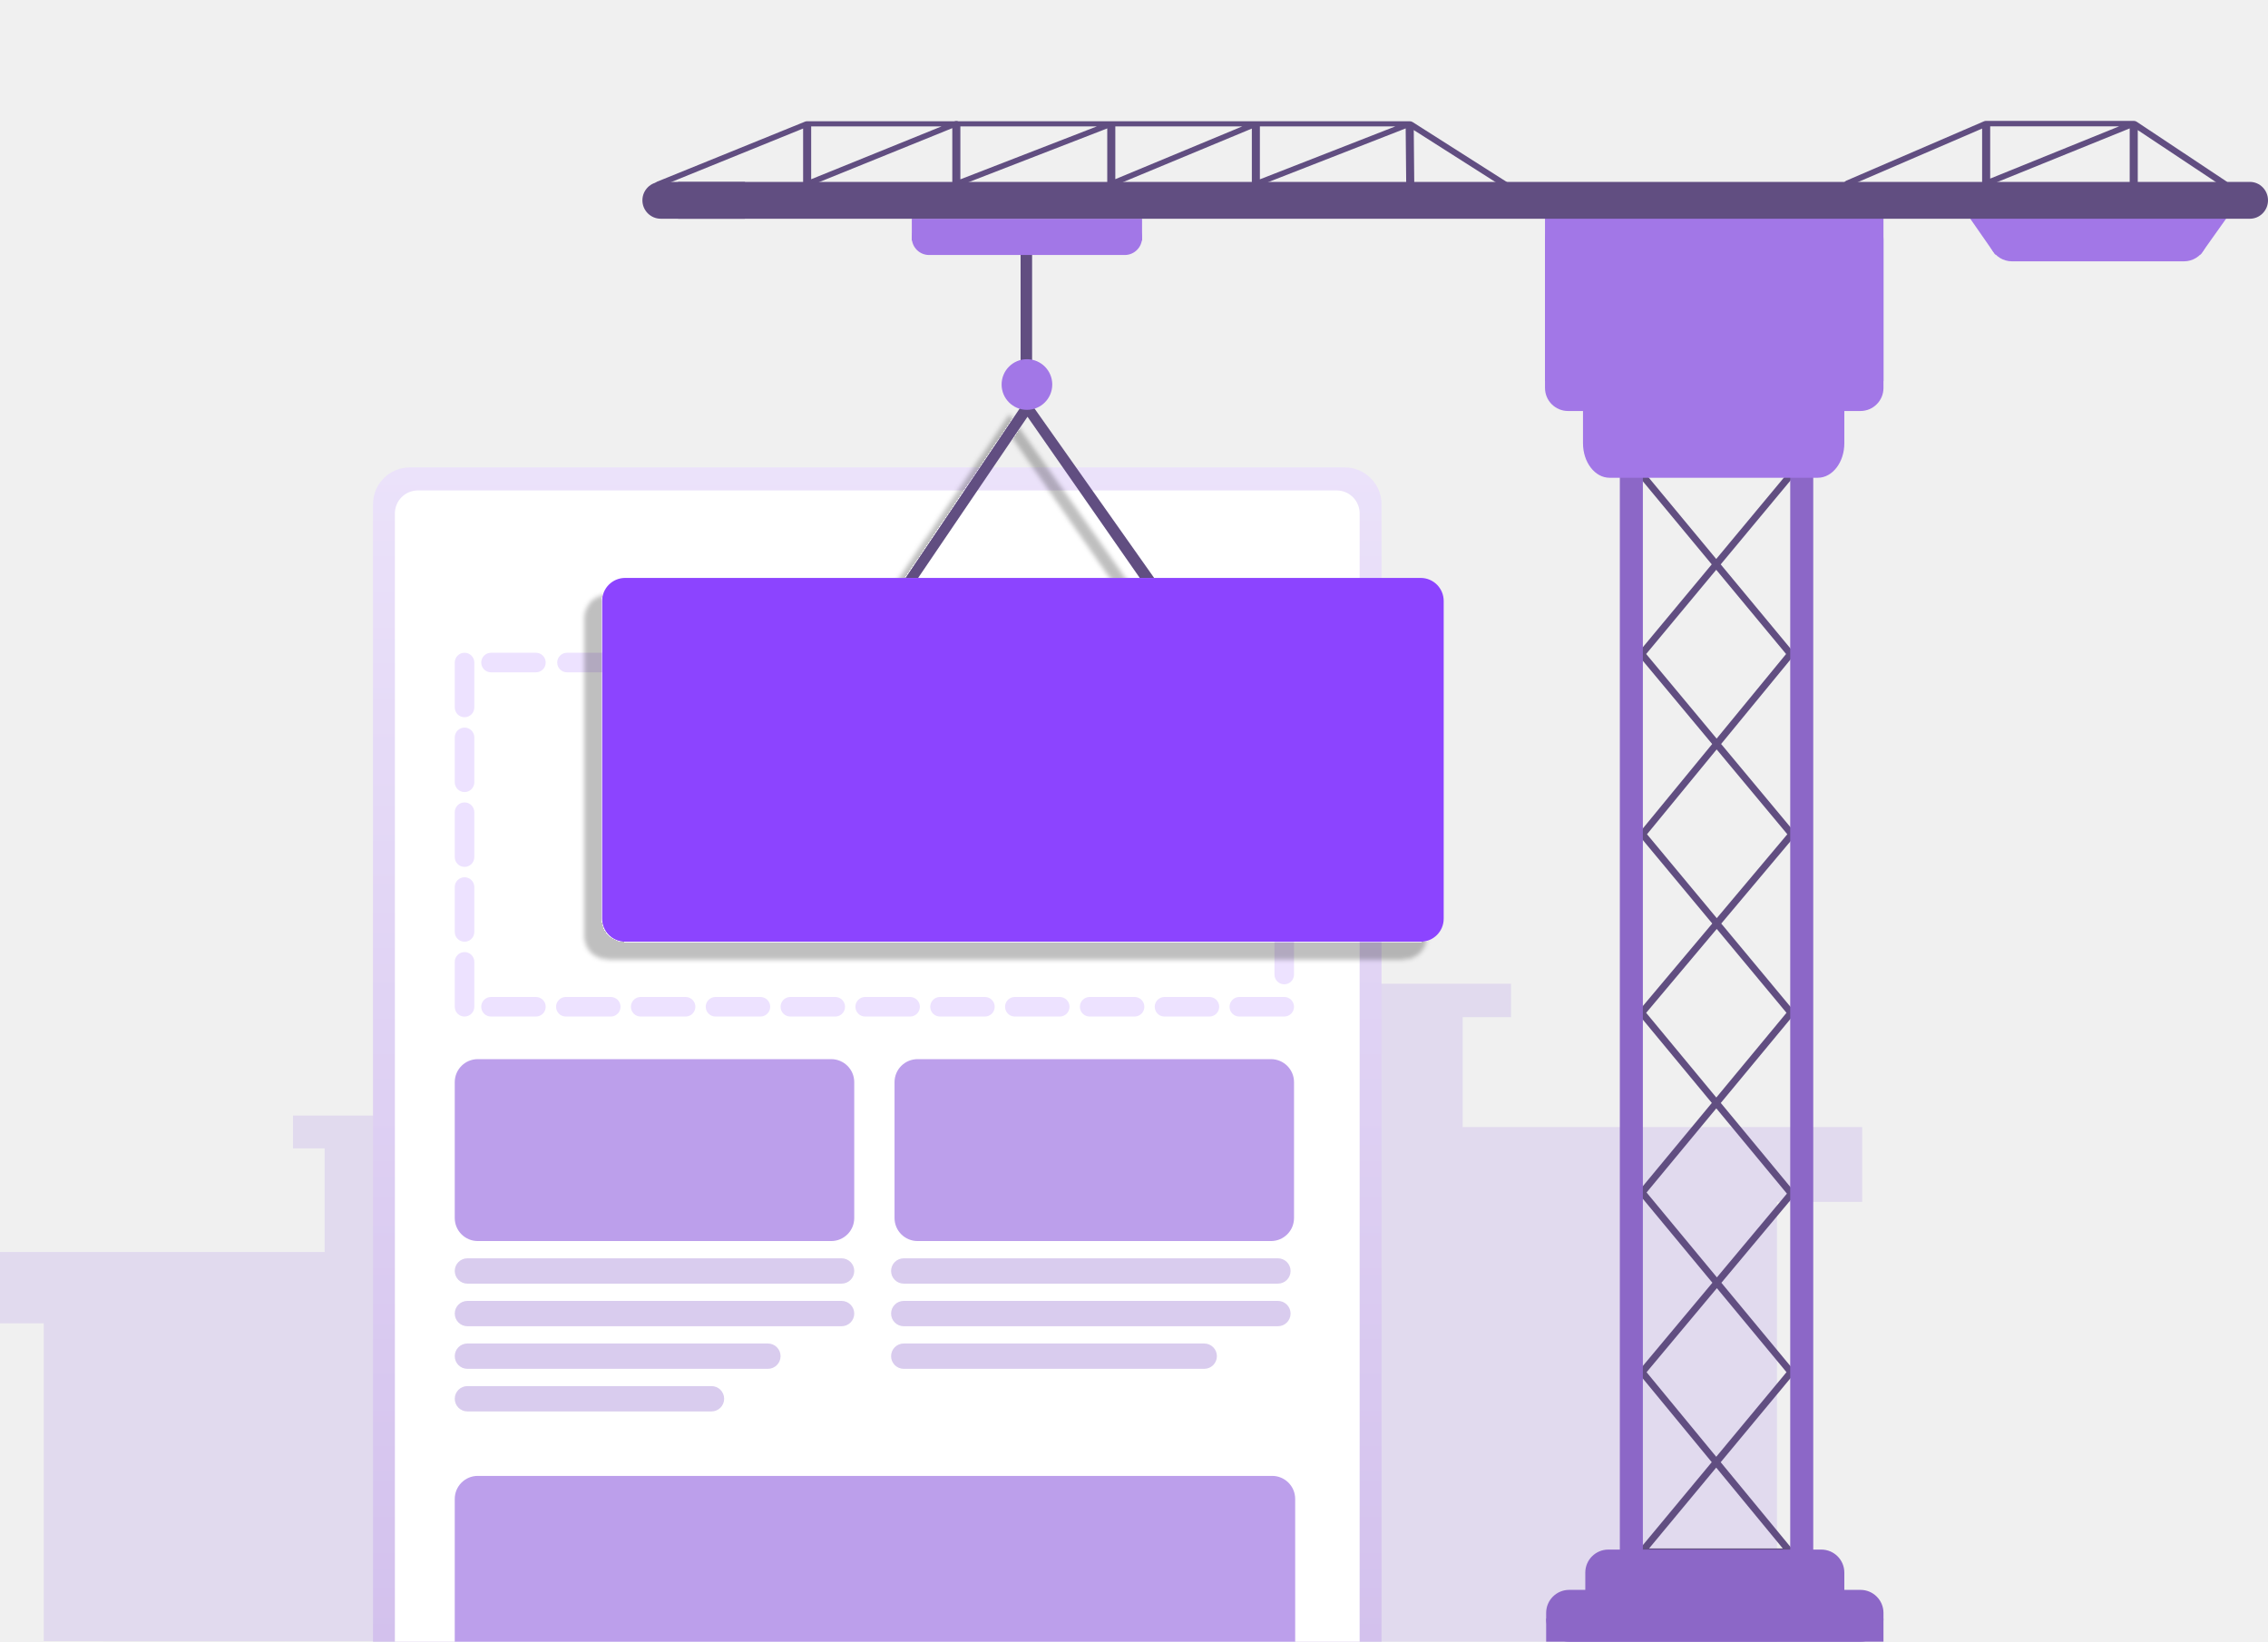
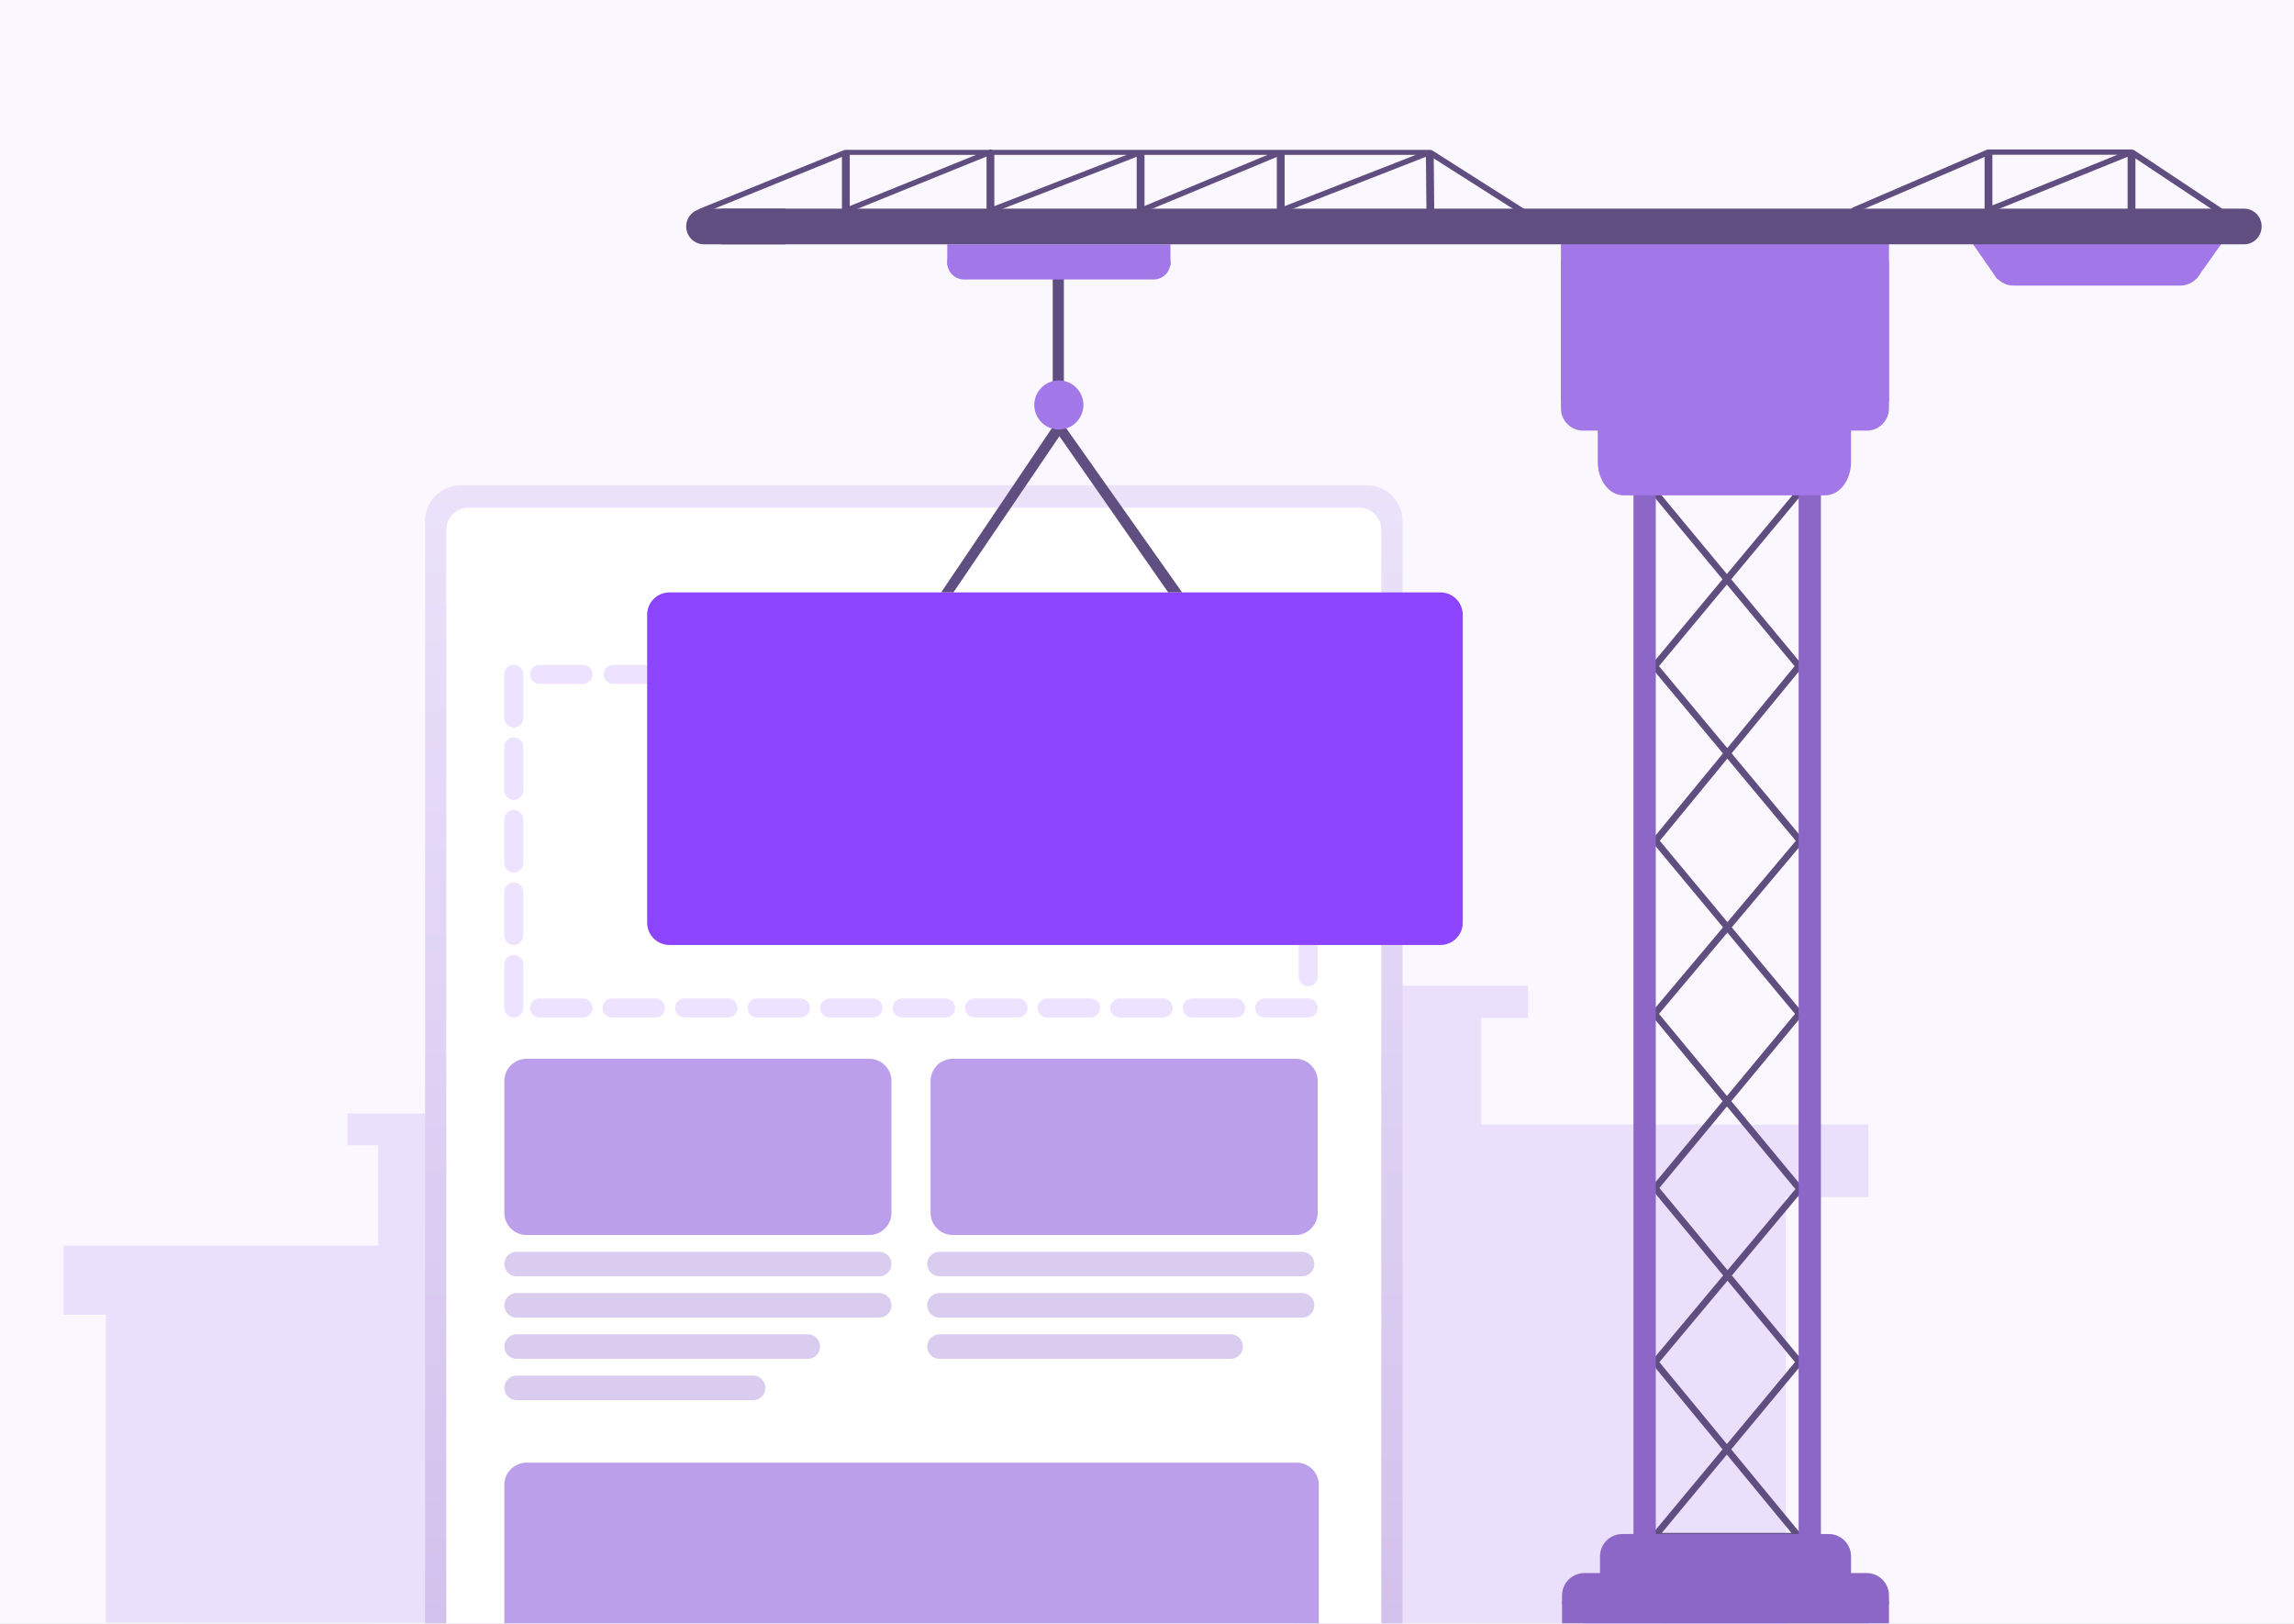
- <svg xmlns="http://www.w3.org/2000/svg" width="1970" height="1426" viewBox="0 0 1970 1426" fill="none">
-   <g id="Web Crane Illustration Simpler V1.0">
-     <path id="BG" d="M38 1149.5V1425.5L1543.5 1426V1044H1617.5V979H1270.5V883.5H1312.5V854.5H966V883.5H1009.5V1083L614 1087.5V997.5H643.5V969H254.5V997.5H282V1087.5H0V1149.5H38Z" fill="#925EE6" fill-opacity="0.15" />
-     <g id="Webpage">
-       <g id="Page">
-         <path d="M324 438C324 420.327 338.327 406 356 406H1168C1185.67 406 1200 420.327 1200 438V1426H324V438Z" fill="url(#paint0_linear_456_1378)" />
-         <path d="M343 446C343 434.954 351.954 426 363 426H1161C1172.05 426 1181 434.954 1181 446V1426H343V446Z" fill="white" />
+ <svg xmlns="http://www.w3.org/2000/svg" width="2056" height="1455" viewBox="0 0 2056 1455" fill="none">
+   <g id="Web Crane Illustartion Simpler V 4 export">
+     <rect width="2056" height="1455" fill="#FAF7FF" />
+     <g id="Web Crane Illustration Simpler V1.0">
+       <path id="BG" d="M95 1178.5V1454.5L1600.5 1455V1073H1674.5V1008H1327.5V912.5H1369.5V883.5H1023V912.5H1066.5V1112L671 1116.5V1026.5H700.5V998H311.5V1026.5H339V1116.5H57V1178.5H95Z" fill="#925EE6" fill-opacity="0.15" />
+       <g id="Webpage">
+         <g id="Page">
+           <path d="M381 467C381 449.327 395.327 435 413 435H1225C1242.67 435 1257 449.327 1257 467V1455H381V467Z" fill="url(#paint0_linear_456_1376)" />
+           <path d="M400 475C400 463.954 408.954 455 420 455H1218C1229.05 455 1238 463.954 1238 475V1455H400V475Z" fill="white" />
+         </g>
+         <g id="Frame-Area">
+           <path d="M452 604.5C452 599.806 455.806 596 460.5 596C465.194 596 469 599.806 469 604.5V643.5C469 648.194 465.194 652 460.5 652C455.806 652 452 648.194 452 643.5V604.5Z" fill="#EDE2FF" />
+           <path d="M452 669.5C452 664.806 455.806 661 460.5 661C465.194 661 469 664.806 469 669.5V708.5C469 713.194 465.194 717 460.5 717C455.806 717 452 713.194 452 708.5V669.5Z" fill="#EDE2FF" />
+           <path d="M452 734.5C452 729.806 455.806 726 460.5 726C465.194 726 469 729.806 469 734.5V773.5C469 778.194 465.194 782 460.5 782C455.806 782 452 778.194 452 773.5V734.5Z" fill="#EDE2FF" />
+           <path d="M452 799.5C452 794.806 455.806 791 460.5 791C465.194 791 469 794.806 469 799.5V838.5C469 843.194 465.194 847 460.5 847C455.806 847 452 843.194 452 838.5V799.5Z" fill="#EDE2FF" />
+           <path d="M452 864.5C452 859.806 455.806 856 460.5 856C465.194 856 469 859.806 469 864.5V903.5C469 908.194 465.194 912 460.5 912C455.806 912 452 908.194 452 903.5V864.5Z" fill="#EDE2FF" />
+           <path d="M483.5 912C478.806 912 475 908.194 475 903.5C475 898.806 478.806 895 483.5 895H522.5C527.194 895 531 898.806 531 903.5C531 908.194 527.194 912 522.5 912H483.5Z" fill="#EDE2FF" />
+           <path d="M483.5 613C478.806 613 475 609.194 475 604.5C475 599.806 478.806 596 483.5 596H522.5C527.194 596 531 599.806 531 604.5C531 609.194 527.194 613 522.5 613H483.5Z" fill="#EDE2FF" />
+           <path d="M549.5 613C544.806 613 541 609.194 541 604.5C541 599.806 544.806 596 549.5 596H588.5C593.194 596 597 599.806 597 604.5C597 609.194 593.194 613 588.5 613H549.5Z" fill="#EDE2FF" />
+           <path d="M613.5 613C608.806 613 605 609.194 605 604.5C605 599.806 608.806 596 613.5 596H652.5C657.194 596 661 599.806 661 604.5C661 609.194 657.194 613 652.5 613H613.5Z" fill="#EDE2FF" />
+           <path d="M677.5 613C672.806 613 669 609.194 669 604.5C669 599.806 672.806 596 677.5 596H716.5C721.194 596 725 599.806 725 604.5C725 609.194 721.194 613 716.5 613H677.5Z" fill="#EDE2FF" />
+           <path d="M741.5 613C736.806 613 733 609.194 733 604.5C733 599.806 736.806 596 741.5 596H780.5C785.194 596 789 599.806 789 604.5C789 609.194 785.194 613 780.5 613H741.5Z" fill="#EDE2FF" />
+           <path d="M805.5 613C800.806 613 797 609.194 797 604.5C797 599.806 800.806 596 805.5 596H844.5C849.194 596 853 599.806 853 604.5C853 609.194 849.194 613 844.5 613H805.5Z" fill="#EDE2FF" />
+           <path d="M869.5 613C864.806 613 861 609.194 861 604.5C861 599.806 864.806 596 869.5 596H908.5C913.194 596 917 599.806 917 604.5C917 609.194 913.194 613 908.5 613H869.5Z" fill="#EDE2FF" />
+           <path d="M933.5 613C928.806 613 925 609.194 925 604.5C925 599.806 928.806 596 933.5 596H972.5C977.194 596 981 599.806 981 604.5C981 609.194 977.194 613 972.5 613H933.5Z" fill="#EDE2FF" />
+           <path d="M997.5 613C992.806 613 989 609.194 989 604.5C989 599.806 992.806 596 997.5 596H1036.5C1041.19 596 1045 599.806 1045 604.5C1045 609.194 1041.19 613 1036.5 613H997.5Z" fill="#EDE2FF" />
+           <path d="M1061.5 613C1056.81 613 1053 609.194 1053 604.5C1053 599.806 1056.81 596 1061.5 596H1100.5C1105.19 596 1109 599.806 1109 604.5C1109 609.194 1105.19 613 1100.5 613H1061.5Z" fill="#EDE2FF" />
+           <path d="M1125.5 613C1120.81 613 1117 609.194 1117 604.5C1117 599.806 1120.81 596 1125.5 596H1164.5C1169.19 596 1173 599.806 1173 604.5C1173 609.194 1169.19 613 1164.5 613H1125.5Z" fill="#EDE2FF" />
+           <path d="M548.5 912C543.806 912 540 908.194 540 903.5C540 898.806 543.806 895 548.5 895H587.5C592.194 895 596 898.806 596 903.5C596 908.194 592.194 912 587.5 912H548.5Z" fill="#EDE2FF" />
+           <path d="M613.5 912C608.806 912 605 908.194 605 903.5C605 898.806 608.806 895 613.5 895H652.5C657.194 895 661 898.806 661 903.5C661 908.194 657.194 912 652.5 912H613.5Z" fill="#EDE2FF" />
+           <path d="M678.5 912C673.806 912 670 908.194 670 903.5C670 898.806 673.806 895 678.5 895H717.5C722.194 895 726 898.806 726 903.5C726 908.194 722.194 912 717.5 912H678.5Z" fill="#EDE2FF" />
+           <path d="M743.5 912C738.806 912 735 908.194 735 903.5C735 898.806 738.806 895 743.5 895H782.5C787.194 895 791 898.806 791 903.5C791 908.194 787.194 912 782.5 912H743.5Z" fill="#EDE2FF" />
+           <path d="M808.5 912C803.806 912 800 908.194 800 903.5C800 898.806 803.806 895 808.5 895H847.5C852.194 895 856 898.806 856 903.5C856 908.194 852.194 912 847.5 912H808.5Z" fill="#EDE2FF" />
+           <path d="M873.5 912C868.806 912 865 908.194 865 903.5C865 898.806 868.806 895 873.5 895H912.5C917.194 895 921 898.806 921 903.5C921 908.194 917.194 912 912.5 912H873.5Z" fill="#EDE2FF" />
+           <path d="M938.5 912C933.806 912 930 908.194 930 903.5C930 898.806 933.806 895 938.5 895H977.5C982.194 895 986 898.806 986 903.5C986 908.194 982.194 912 977.5 912H938.5Z" fill="#EDE2FF" />
+           <path d="M1003.5 912C998.806 912 995 908.194 995 903.5C995 898.806 998.806 895 1003.5 895H1042.5C1047.19 895 1051 898.806 1051 903.5C1051 908.194 1047.19 912 1042.5 912H1003.5Z" fill="#EDE2FF" />
+           <path d="M1068.5 912C1063.81 912 1060 908.194 1060 903.5C1060 898.806 1063.81 895 1068.5 895H1107.5C1112.19 895 1116 898.806 1116 903.5C1116 908.194 1112.19 912 1107.5 912H1068.5Z" fill="#EDE2FF" />
+           <path d="M1133.5 912C1128.81 912 1125 908.194 1125 903.5C1125 898.806 1128.81 895 1133.5 895H1172.5C1177.19 895 1181 898.806 1181 903.5C1181 908.194 1177.19 912 1172.5 912H1133.5Z" fill="#EDE2FF" />
+           <path d="M1164 836.5C1164 831.806 1167.81 828 1172.5 828C1177.19 828 1181 831.806 1181 836.5V875.5C1181 880.194 1177.19 884 1172.5 884C1167.81 884 1164 880.194 1164 875.5V836.5Z" fill="#EDE2FF" />
+           <path d="M1164 769.5C1164 764.806 1167.81 761 1172.5 761C1177.19 761 1181 764.806 1181 769.5V808.5C1181 813.194 1177.19 817 1172.5 817C1167.81 817 1164 813.194 1164 808.5V769.5Z" fill="#EDE2FF" />
+           <path d="M1164 702.5C1164 697.806 1167.81 694 1172.5 694C1177.19 694 1181 697.806 1181 702.5V741.5C1181 746.194 1177.19 750 1172.5 750C1167.81 750 1164 746.194 1164 741.5V702.5Z" fill="#EDE2FF" />
+           <path d="M1164 635.5C1164 630.806 1167.81 627 1172.5 627C1177.19 627 1181 630.806 1181 635.5V674.5C1181 679.194 1177.19 683 1172.5 683C1167.81 683 1164 679.194 1164 674.5V635.5Z" fill="#EDE2FF" />
+         </g>
+         <g id="Page-Content">
+           <path d="M452 1331C452 1319.95 460.954 1311 472 1311H1162C1173.05 1311 1182 1319.95 1182 1331V1455H452V1331Z" fill="#BC9FEB" />
+           <path d="M452 969C452 957.954 460.954 949 472 949H779C790.046 949 799 957.954 799 969V1087C799 1098.05 790.046 1107 779 1107H472C460.954 1107 452 1098.05 452 1087V969Z" fill="#BC9FEB" />
+           <path d="M834 969C834 957.954 842.954 949 854 949H1161C1172.05 949 1181 957.954 1181 969V1087C1181 1098.05 1172.05 1107 1161 1107H854C842.954 1107 834 1098.05 834 1087V969Z" fill="#BC9FEB" />
+           <path d="M831 1133C831 1126.92 835.925 1122 842 1122H1167C1173.08 1122 1178 1126.92 1178 1133C1178 1139.08 1173.08 1144 1167 1144H842C835.925 1144 831 1139.08 831 1133Z" fill="#D9CCEE" />
+           <path d="M831 1170C831 1163.92 835.925 1159 842 1159H1167C1173.08 1159 1178 1163.92 1178 1170C1178 1176.08 1173.08 1181 1167 1181H842C835.925 1181 831 1176.08 831 1170Z" fill="#D9CCEE" />
+           <path d="M831 1207C831 1200.92 835.925 1196 842 1196H1103C1109.08 1196 1114 1200.92 1114 1207C1114 1213.08 1109.08 1218 1103 1218H842C835.925 1218 831 1213.08 831 1207Z" fill="#D9CCEE" />
+           <path d="M452 1133C452 1126.92 456.925 1122 463 1122H788C794.075 1122 799 1126.92 799 1133C799 1139.08 794.075 1144 788 1144H463C456.925 1144 452 1139.08 452 1133Z" fill="#D9CCEE" />
+           <path d="M452 1170C452 1163.92 456.925 1159 463 1159H788C794.075 1159 799 1163.92 799 1170C799 1176.08 794.075 1181 788 1181H463C456.925 1181 452 1176.08 452 1170Z" fill="#D9CCEE" />
+           <path d="M452 1207C452 1200.92 456.925 1196 463 1196H724C730.075 1196 735 1200.92 735 1207C735 1213.08 730.075 1218 724 1218H463C456.925 1218 452 1213.08 452 1207Z" fill="#D9CCEE" />
+           <path d="M452 1244C452 1237.92 456.925 1233 463 1233H675C681.075 1233 686 1237.92 686 1244C686 1250.08 681.075 1255 675 1255H463C456.925 1255 452 1250.08 452 1244Z" fill="#D9CCEE" />
+         </g>
      </g>
-       <g id="Frame Area">
-         <path d="M395 575.5C395 570.806 398.806 567 403.5 567C408.194 567 412 570.806 412 575.5V614.5C412 619.194 408.194 623 403.5 623C398.806 623 395 619.194 395 614.5V575.5Z" fill="#EDE2FF" />
-         <path d="M395 640.5C395 635.806 398.806 632 403.5 632C408.194 632 412 635.806 412 640.5V679.5C412 684.194 408.194 688 403.5 688C398.806 688 395 684.194 395 679.5V640.5Z" fill="#EDE2FF" />
-         <path d="M395 705.5C395 700.806 398.806 697 403.5 697C408.194 697 412 700.806 412 705.5V744.5C412 749.194 408.194 753 403.5 753C398.806 753 395 749.194 395 744.5V705.5Z" fill="#EDE2FF" />
-         <path d="M395 770.5C395 765.806 398.806 762 403.5 762C408.194 762 412 765.806 412 770.5V809.5C412 814.194 408.194 818 403.5 818C398.806 818 395 814.194 395 809.5V770.5Z" fill="#EDE2FF" />
-         <path d="M395 835.5C395 830.806 398.806 827 403.5 827C408.194 827 412 830.806 412 835.5V874.5C412 879.194 408.194 883 403.5 883C398.806 883 395 879.194 395 874.5V835.5Z" fill="#EDE2FF" />
-         <path d="M426.5 883C421.806 883 418 879.194 418 874.5C418 869.806 421.806 866 426.5 866H465.5C470.194 866 474 869.806 474 874.5C474 879.194 470.194 883 465.5 883H426.5Z" fill="#EDE2FF" />
-         <path d="M426.5 584C421.806 584 418 580.194 418 575.5C418 570.806 421.806 567 426.5 567H465.5C470.194 567 474 570.806 474 575.5C474 580.194 470.194 584 465.5 584H426.5Z" fill="#EDE2FF" />
-         <path d="M492.5 584C487.806 584 484 580.194 484 575.5C484 570.806 487.806 567 492.5 567H531.5C536.194 567 540 570.806 540 575.5C540 580.194 536.194 584 531.5 584H492.5Z" fill="#EDE2FF" />
-         <path d="M556.5 584C551.806 584 548 580.194 548 575.5C548 570.806 551.806 567 556.5 567H595.5C600.194 567 604 570.806 604 575.5C604 580.194 600.194 584 595.5 584H556.5Z" fill="#EDE2FF" />
-         <path d="M620.5 584C615.806 584 612 580.194 612 575.5C612 570.806 615.806 567 620.5 567H659.5C664.194 567 668 570.806 668 575.5C668 580.194 664.194 584 659.5 584H620.5Z" fill="#EDE2FF" />
-         <path d="M684.5 584C679.806 584 676 580.194 676 575.5C676 570.806 679.806 567 684.5 567H723.5C728.194 567 732 570.806 732 575.5C732 580.194 728.194 584 723.5 584H684.5Z" fill="#EDE2FF" />
-         <path d="M748.5 584C743.806 584 740 580.194 740 575.5C740 570.806 743.806 567 748.5 567H787.5C792.194 567 796 570.806 796 575.5C796 580.194 792.194 584 787.5 584H748.5Z" fill="#EDE2FF" />
-         <path d="M812.5 584C807.806 584 804 580.194 804 575.5C804 570.806 807.806 567 812.5 567H851.5C856.194 567 860 570.806 860 575.5C860 580.194 856.194 584 851.5 584H812.5Z" fill="#EDE2FF" />
-         <path d="M876.5 584C871.806 584 868 580.194 868 575.5C868 570.806 871.806 567 876.5 567H915.5C920.194 567 924 570.806 924 575.5C924 580.194 920.194 584 915.5 584H876.5Z" fill="#EDE2FF" />
-         <path d="M940.5 584C935.806 584 932 580.194 932 575.5C932 570.806 935.806 567 940.5 567H979.5C984.194 567 988 570.806 988 575.5C988 580.194 984.194 584 979.5 584H940.5Z" fill="#EDE2FF" />
-         <path d="M1004.5 584C999.806 584 996 580.194 996 575.5C996 570.806 999.806 567 1004.5 567H1043.5C1048.19 567 1052 570.806 1052 575.5C1052 580.194 1048.19 584 1043.5 584H1004.5Z" fill="#EDE2FF" />
-         <path d="M1068.5 584C1063.81 584 1060 580.194 1060 575.5C1060 570.806 1063.81 567 1068.5 567H1107.5C1112.19 567 1116 570.806 1116 575.5C1116 580.194 1112.19 584 1107.5 584H1068.5Z" fill="#EDE2FF" />
-         <path d="M491.5 883C486.806 883 483 879.194 483 874.5C483 869.806 486.806 866 491.5 866H530.5C535.194 866 539 869.806 539 874.5C539 879.194 535.194 883 530.5 883H491.5Z" fill="#EDE2FF" />
-         <path d="M556.5 883C551.806 883 548 879.194 548 874.5C548 869.806 551.806 866 556.5 866H595.5C600.194 866 604 869.806 604 874.5C604 879.194 600.194 883 595.5 883H556.5Z" fill="#EDE2FF" />
-         <path d="M621.5 883C616.806 883 613 879.194 613 874.5C613 869.806 616.806 866 621.5 866H660.5C665.194 866 669 869.806 669 874.5C669 879.194 665.194 883 660.5 883H621.5Z" fill="#EDE2FF" />
-         <path d="M686.5 883C681.806 883 678 879.194 678 874.5C678 869.806 681.806 866 686.5 866H725.5C730.194 866 734 869.806 734 874.5C734 879.194 730.194 883 725.5 883H686.5Z" fill="#EDE2FF" />
-         <path d="M751.5 883C746.806 883 743 879.194 743 874.5C743 869.806 746.806 866 751.5 866H790.5C795.194 866 799 869.806 799 874.5C799 879.194 795.194 883 790.5 883H751.5Z" fill="#EDE2FF" />
-         <path d="M816.5 883C811.806 883 808 879.194 808 874.5C808 869.806 811.806 866 816.5 866H855.5C860.194 866 864 869.806 864 874.5C864 879.194 860.194 883 855.5 883H816.5Z" fill="#EDE2FF" />
-         <path d="M881.5 883C876.806 883 873 879.194 873 874.5C873 869.806 876.806 866 881.5 866H920.5C925.194 866 929 869.806 929 874.5C929 879.194 925.194 883 920.5 883H881.5Z" fill="#EDE2FF" />
-         <path d="M946.5 883C941.806 883 938 879.194 938 874.5C938 869.806 941.806 866 946.5 866H985.5C990.194 866 994 869.806 994 874.5C994 879.194 990.194 883 985.5 883H946.5Z" fill="#EDE2FF" />
-         <path d="M1011.5 883C1006.81 883 1003 879.194 1003 874.5C1003 869.806 1006.81 866 1011.5 866H1050.5C1055.19 866 1059 869.806 1059 874.5C1059 879.194 1055.19 883 1050.5 883H1011.5Z" fill="#EDE2FF" />
-         <path d="M1076.5 883C1071.81 883 1068 879.194 1068 874.5C1068 869.806 1071.81 866 1076.5 866H1115.5C1120.19 866 1124 869.806 1124 874.5C1124 879.194 1120.19 883 1115.5 883H1076.5Z" fill="#EDE2FF" />
-         <path d="M1107 807.5C1107 802.806 1110.81 799 1115.5 799C1120.19 799 1124 802.806 1124 807.5V846.5C1124 851.194 1120.19 855 1115.5 855C1110.81 855 1107 851.194 1107 846.5V807.5Z" fill="#EDE2FF" />
-         <path d="M1107 740.5C1107 735.806 1110.81 732 1115.5 732C1120.19 732 1124 735.806 1124 740.5V779.5C1124 784.194 1120.19 788 1115.5 788C1110.81 788 1107 784.194 1107 779.5V740.5Z" fill="#EDE2FF" />
-         <path d="M1107 673.5C1107 668.806 1110.81 665 1115.5 665C1120.19 665 1124 668.806 1124 673.5V712.5C1124 717.194 1120.19 721 1115.5 721C1110.81 721 1107 717.194 1107 712.5V673.5Z" fill="#EDE2FF" />
-         <path d="M1107 606.5C1107 601.806 1110.81 598 1115.5 598C1120.19 598 1124 601.806 1124 606.5V645.5C1124 650.194 1120.19 654 1115.5 654C1110.81 654 1107 650.194 1107 645.5V606.5Z" fill="#EDE2FF" />
+       <g id="Frame-Carried">
+         <path d="M949 374.5L843.5 531H854.5L949.5 391L1047 531H1059.5L949 374.5Z" fill="#614E81" />
+         <path d="M580 551C580 539.954 588.954 531 600 531H1291C1302.05 531 1311 539.954 1311 551V827C1311 838.046 1302.05 847 1291 847H600C588.954 847 580 838.046 580 827V551Z" fill="#8C44FF" />
      </g>
-       <g id="Page Content">
-         <path d="M395 1302C395 1290.95 403.954 1282 415 1282H1105C1116.05 1282 1125 1290.95 1125 1302V1426H395V1302Z" fill="#BC9FEB" />
-         <path d="M395 940C395 928.954 403.954 920 415 920H722C733.046 920 742 928.954 742 940V1058C742 1069.05 733.046 1078 722 1078H415C403.954 1078 395 1069.05 395 1058V940Z" fill="#BC9FEB" />
-         <path d="M777 940C777 928.954 785.954 920 797 920H1104C1115.05 920 1124 928.954 1124 940V1058C1124 1069.05 1115.05 1078 1104 1078H797C785.954 1078 777 1069.05 777 1058V940Z" fill="#BC9FEB" />
-         <path d="M774 1104C774 1097.92 778.925 1093 785 1093H1110C1116.08 1093 1121 1097.92 1121 1104C1121 1110.08 1116.08 1115 1110 1115H785C778.925 1115 774 1110.08 774 1104Z" fill="#D9CCEE" />
-         <path d="M774 1141C774 1134.92 778.925 1130 785 1130H1110C1116.08 1130 1121 1134.92 1121 1141C1121 1147.08 1116.08 1152 1110 1152H785C778.925 1152 774 1147.08 774 1141Z" fill="#D9CCEE" />
-         <path d="M774 1178C774 1171.92 778.925 1167 785 1167H1046C1052.08 1167 1057 1171.92 1057 1178C1057 1184.08 1052.08 1189 1046 1189H785C778.925 1189 774 1184.08 774 1178Z" fill="#D9CCEE" />
-         <path d="M395 1104C395 1097.92 399.925 1093 406 1093H731C737.075 1093 742 1097.92 742 1104C742 1110.08 737.075 1115 731 1115H406C399.925 1115 395 1110.08 395 1104Z" fill="#D9CCEE" />
-         <path d="M395 1141C395 1134.92 399.925 1130 406 1130H731C737.075 1130 742 1134.92 742 1141C742 1147.08 737.075 1152 731 1152H406C399.925 1152 395 1147.08 395 1141Z" fill="#D9CCEE" />
-         <path d="M395 1178C395 1171.92 399.925 1167 406 1167H667C673.075 1167 678 1171.92 678 1178C678 1184.08 673.075 1189 667 1189H406C399.925 1189 395 1184.08 395 1178Z" fill="#D9CCEE" />
-         <path d="M395 1215C395 1208.92 399.925 1204 406 1204H618C624.075 1204 629 1208.92 629 1215C629 1221.08 624.075 1226 618 1226H406C399.925 1226 395 1221.08 395 1215Z" fill="#D9CCEE" />
+       <g id="Crane-String">
+         <path id="Frame-String" d="M948.5 243.5V343" stroke="#614E81" stroke-width="10" stroke-linecap="square" stroke-linejoin="bevel" />
+         <circle id="Frame-Sring-Buckle" cx="949" cy="363" r="22" fill="#A277E7" />
      </g>
-     </g>
-     <g id="Frame Carried" filter="url(#filter0_d_456_1378)">
-       <path d="M892 345.5L786.5 502H797.5L892.5 362L990 502H1002.5L892 345.5Z" fill="#614E81" />
-       <path d="M523 522C523 510.954 531.954 502 543 502H1234C1245.05 502 1254 510.954 1254 522V798C1254 809.046 1245.05 818 1234 818H543C531.954 818 523 809.046 523 798V522Z" fill="#8C44FF" />
-     </g>
-     <g id="Crane String">
-       <path id="Frame String" d="M891.5 214.5V314" stroke="#614E81" stroke-width="10" stroke-linecap="square" stroke-linejoin="bevel" />
-       <circle id="Frame Sring Buckle" cx="892" cy="334" r="22" fill="#A277E7" />
-     </g>
-     <g id="Crane">
-       <g id="Frame Carry Crane Part">
-         <path d="M792 190H992V209H792V190Z" fill="#A277E7" />
-         <path d="M792 206.5C792 198.216 798.716 191.5 807 191.5H977C985.284 191.5 992 198.216 992 206.5C992 214.784 985.284 221.5 977 221.5H807C798.716 221.5 792 214.784 792 206.5Z" fill="#A277E7" />
-       </g>
-       <g id="Crane Legs">
-         <path fill-rule="evenodd" clip-rule="evenodd" d="M1556.48 411.169C1557.44 412.612 1557.35 414.826 1556.27 416.114L1494.62 490.237L1557.02 565.475C1557.57 566.138 1557.88 567.083 1557.89 568.075C1557.89 569.068 1557.58 570.015 1557.03 570.681L1494.98 646.244L1558.13 722.053C1558.69 722.72 1559 723.674 1559 724.675C1559 725.677 1558.68 726.629 1558.12 727.292L1495.1 802.223L1557.39 877.138C1557.94 877.801 1558.26 878.75 1558.26 879.746C1558.26 880.742 1557.94 881.692 1557.39 882.357L1494.69 958.042L1557.76 1034.23C1558.32 1034.89 1558.63 1035.84 1558.63 1036.84C1558.63 1037.84 1558.31 1038.79 1557.75 1039.45L1495.21 1114.25L1557.39 1189.31C1557.94 1189.97 1558.26 1190.92 1558.26 1191.92C1558.26 1192.91 1557.94 1193.86 1557.39 1194.53L1494.61 1270.11L1557.03 1345.9C1557.83 1346.87 1558.1 1348.4 1557.71 1349.75C1557.33 1351.11 1556.36 1352 1555.28 1352H1425.6C1424.52 1352 1423.56 1351.1 1423.17 1349.75C1422.79 1348.39 1423.06 1346.86 1423.87 1345.89L1486.83 1270.08L1424.6 1194.52C1424.05 1193.85 1423.74 1192.9 1423.74 1191.9C1423.75 1190.91 1424.06 1189.96 1424.62 1189.3L1487.39 1114.22L1424.61 1038.44C1424.06 1037.78 1423.74 1036.83 1423.74 1035.83C1423.74 1034.84 1424.06 1033.89 1424.61 1033.22L1486.9 958.04L1424.24 882.356C1423.68 881.689 1423.37 880.735 1423.37 879.736C1423.37 878.736 1423.69 877.786 1424.25 877.125L1487.27 802.193L1424.98 727.279C1424.43 726.617 1424.12 725.671 1424.11 724.678C1424.11 723.685 1424.42 722.737 1424.97 722.07L1487.2 646.282L1424.24 570.698C1423.69 570.033 1423.37 569.083 1423.37 568.085C1423.37 567.087 1423.69 566.137 1424.24 565.472L1486.82 490.23L1425.35 416.11C1424.28 414.82 1424.19 412.606 1425.15 411.166C1426.11 409.725 1427.75 409.603 1428.82 410.893L1490.72 485.536L1552.81 410.89C1553.88 409.602 1555.52 409.727 1556.48 411.169ZM1490.72 494.932L1429.88 568.082L1491.08 641.556L1551.4 568.097L1490.72 494.932ZM1491.1 650.97L1430.61 724.651L1491.2 797.524L1552.48 724.654L1491.1 650.97ZM1491.18 806.892L1429.88 879.77L1490.79 953.337L1551.76 879.754L1491.18 806.892ZM1490.79 962.745L1430.24 1035.83L1491.31 1109.54L1552.12 1036.82L1490.79 962.745ZM1491.29 1118.93L1430.24 1191.94L1490.73 1265.39L1551.76 1191.91L1491.29 1118.93ZM1490.71 1274.8L1432.41 1345H1548.52L1490.71 1274.8Z" fill="#614E81" />
-         <path d="M1407 413H1427V1350H1407V413Z" fill="#8C67C7" />
-         <path d="M1555 413H1575V1350H1555V413Z" fill="#8C67C7" />
-         <path d="M1377 1366C1377 1354.95 1385.95 1346 1397 1346H1582C1593.05 1346 1602 1354.95 1602 1366V1388C1602 1399.05 1593.05 1408 1582 1408H1397C1385.95 1408 1377 1399.05 1377 1388V1366Z" fill="#8C67C7" />
-         <path d="M1343 1406H1636V1426H1343V1406Z" fill="#8C67C7" />
-         <path d="M1343 1401C1343 1389.95 1351.95 1381 1363 1381H1616C1627.05 1381 1636 1389.95 1636 1401V1406C1636 1417.05 1627.05 1426 1616 1426H1363C1351.95 1426 1343 1417.05 1343 1406V1401Z" fill="#8C67C7" />
-       </g>
-       <g id="Crane Body">
-         <path d="M1710 188H1935L1911.55 221H1732.95L1710 188Z" fill="#A277E7" />
-         <path d="M1727.75 212.052C1720.99 198.747 1730.66 183 1745.58 183H1899.1C1914.09 183 1923.76 198.896 1916.85 212.209L1914.77 216.209C1911.34 222.839 1904.49 227 1897.02 227H1747.61C1740.08 227 1733.19 222.766 1729.78 216.05C1729.09 214.686 1728.41 213.357 1727.75 212.052Z" fill="#A277E7" />
-         <path d="M1342 208C1342 196.954 1350.95 188 1362 188H1616C1627.05 188 1636 196.954 1636 208V337C1636 348.046 1627.05 357 1616 357H1362C1350.95 357 1342 348.046 1342 337V208Z" fill="#A277E7" />
-         <path d="M1342 188H1636V331H1342V188Z" fill="#A277E7" />
-         <path d="M1375 355H1602V385C1602 401.569 1591.66 415 1578.92 415H1398.08C1385.34 415 1375 401.569 1375 385V355Z" fill="#A277E7" />
-       </g>
-       <g id="Crane Top">
-         <path fill-rule="evenodd" clip-rule="evenodd" d="M828.873 105.32C829.94 104.91 831.271 104.892 832.366 105.278C832.405 105.292 832.443 105.306 832.481 105.32H1224.44C1225.37 105.32 1226.26 105.555 1226.91 105.972L1308.97 158.168C1310.34 159.041 1310.35 160.46 1308.98 161.338C1307.62 162.216 1305.4 162.221 1304.03 161.348L1228 112.983L1228.44 159.744C1228.46 160.982 1226.9 161.992 1224.96 162C1223.03 162.007 1221.45 161.01 1221.44 159.772L1220.98 111.542L1092.68 161.671C1091.6 162.094 1090.24 162.11 1089.14 161.713C1088.03 161.316 1087.35 160.569 1087.35 159.758V111.69L967.175 161.638C966.098 162.086 964.725 162.12 963.596 161.728C962.468 161.336 961.765 160.58 961.765 159.758V111.541L832.492 161.675C831.41 162.095 830.06 162.108 828.958 161.711C827.856 161.314 827.174 160.567 827.174 159.758V111.314L702.963 161.652C701.884 162.089 700.519 162.116 699.401 161.722C698.282 161.328 697.587 160.575 697.587 159.758V111.638L574.379 161.651C572.745 162.314 570.581 162.004 569.545 160.959C568.509 159.913 568.993 158.528 570.627 157.865L699.214 105.669C699.775 105.441 700.425 105.32 701.09 105.32H828.873ZM704.592 109.803H817.809L704.592 155.686V109.803ZM952.729 109.803H834.179V155.779L952.729 109.803ZM968.77 109.803H1079.03L968.77 155.63V109.803ZM1094.35 109.803H1211.98L1094.35 155.763V109.803Z" fill="#614E81" />
-         <path fill-rule="evenodd" clip-rule="evenodd" d="M1855.84 105.681C1855.18 105.245 1854.3 105 1853.38 105H1725.19C1724.52 105 1723.86 105.129 1723.3 105.373L1603.62 156.976C1601.99 157.679 1601.51 159.139 1602.55 160.237C1603.6 161.336 1605.77 161.656 1607.4 160.953L1721.68 111.676V159.302C1721.68 160.153 1722.36 160.938 1723.46 161.357C1724.56 161.776 1725.91 161.764 1726.99 161.325L1849.87 111.536V159.639C1849.87 160.943 1851.44 162 1853.38 162C1855.31 162 1856.88 160.943 1856.88 159.639V113.009L1929.03 160.982C1930.41 161.898 1932.63 161.888 1933.99 160.96C1935.35 160.032 1935.33 158.538 1933.96 157.622L1855.84 105.681ZM1840.75 109.722L1728.69 155.126V109.722H1840.75Z" fill="#614E81" />
-         <path d="M589 158H1954.24C1962.94 158 1970 165.163 1970 174C1970 182.837 1962.94 190 1954.24 190H589V158Z" fill="#614E81" />
-         <path d="M558 174C558 165.163 565.163 158 574 158H646.973C647.54 158 648 165.163 648 174C648 182.837 647.54 190 646.973 190H574C565.163 190 558 182.837 558 174Z" fill="#614E81" />
+       <g id="Crane">
+         <g id="Crane-Carry-Platform">
+           <path d="M849 219H1049V238H849V219Z" fill="#A277E7" />
+           <path d="M849 235.5C849 227.216 855.716 220.5 864 220.5H1034C1042.28 220.5 1049 227.216 1049 235.5C1049 243.784 1042.28 250.5 1034 250.5H864C855.716 250.5 849 243.784 849 235.5Z" fill="#A277E7" />
+         </g>
+         <g id="Crane-Legs">
+           <path fill-rule="evenodd" clip-rule="evenodd" d="M1613.48 440.169C1614.44 441.612 1614.35 443.826 1613.27 445.114L1551.62 519.237L1614.02 594.475C1614.57 595.138 1614.88 596.083 1614.89 597.075C1614.89 598.068 1614.58 599.015 1614.03 599.681L1551.98 675.244L1615.13 751.053C1615.69 751.72 1616 752.674 1616 753.675C1616 754.677 1615.68 755.629 1615.12 756.292L1552.1 831.223L1614.39 906.138C1614.94 906.801 1615.26 907.75 1615.26 908.746C1615.26 909.742 1614.94 910.692 1614.39 911.357L1551.69 987.042L1614.76 1063.23C1615.32 1063.89 1615.63 1064.84 1615.63 1065.84C1615.63 1066.84 1615.31 1067.79 1614.75 1068.45L1552.21 1143.25L1614.39 1218.31C1614.94 1218.97 1615.26 1219.92 1615.26 1220.92C1615.26 1221.91 1614.94 1222.86 1614.39 1223.53L1551.61 1299.11L1614.03 1374.9C1614.83 1375.87 1615.1 1377.4 1614.71 1378.75C1614.33 1380.11 1613.36 1381 1612.28 1381H1482.6C1481.52 1381 1480.56 1380.1 1480.17 1378.75C1479.79 1377.39 1480.06 1375.86 1480.87 1374.89L1543.83 1299.08L1481.6 1223.52C1481.05 1222.85 1480.74 1221.9 1480.74 1220.9C1480.75 1219.91 1481.06 1218.96 1481.62 1218.3L1544.39 1143.22L1481.61 1067.44C1481.06 1066.78 1480.74 1065.83 1480.74 1064.83C1480.74 1063.84 1481.06 1062.89 1481.61 1062.22L1543.9 987.04L1481.24 911.356C1480.68 910.689 1480.37 909.735 1480.37 908.736C1480.37 907.736 1480.69 906.786 1481.25 906.125L1544.27 831.193L1481.98 756.279C1481.43 755.617 1481.12 754.671 1481.11 753.678C1481.11 752.685 1481.42 751.737 1481.97 751.07L1544.2 675.282L1481.24 599.698C1480.69 599.033 1480.37 598.083 1480.37 597.085C1480.37 596.087 1480.69 595.137 1481.24 594.472L1543.82 519.23L1482.35 445.11C1481.28 443.82 1481.19 441.606 1482.15 440.166C1483.11 438.725 1484.75 438.603 1485.82 439.893L1547.72 514.536L1609.81 439.89C1610.88 438.602 1612.52 438.727 1613.48 440.169ZM1547.72 523.932L1486.88 597.082L1548.08 670.556L1608.4 597.097L1547.72 523.932ZM1548.1 679.97L1487.61 753.651L1548.2 826.524L1609.48 753.654L1548.1 679.97ZM1548.18 835.892L1486.88 908.77L1547.79 982.337L1608.76 908.754L1548.18 835.892ZM1547.79 991.745L1487.24 1064.83L1548.31 1138.54L1609.12 1065.82L1547.79 991.745ZM1548.29 1147.93L1487.24 1220.94L1547.73 1294.39L1608.76 1220.91L1548.29 1147.93ZM1547.71 1303.8L1489.41 1374H1605.52L1547.71 1303.8Z" fill="#614E81" />
+           <path d="M1464 442H1484V1379H1464V442Z" fill="#8C67C7" />
+           <path d="M1612 442H1632V1379H1612V442Z" fill="#8C67C7" />
+           <path d="M1434 1395C1434 1383.95 1442.95 1375 1454 1375H1639C1650.05 1375 1659 1383.95 1659 1395V1417C1659 1428.05 1650.05 1437 1639 1437H1454C1442.95 1437 1434 1428.05 1434 1417V1395Z" fill="#8C67C7" />
+           <path d="M1400 1435H1693V1455H1400V1435Z" fill="#8C67C7" />
+           <path d="M1400 1430C1400 1418.95 1408.95 1410 1420 1410H1673C1684.05 1410 1693 1418.95 1693 1430V1435C1693 1446.05 1684.05 1455 1673 1455H1420C1408.95 1455 1400 1446.05 1400 1435V1430Z" fill="#8C67C7" />
+         </g>
+         <g id="Crane-Body">
+           <path d="M1767 217H1992L1968.55 250H1789.95L1767 217Z" fill="#A277E7" />
+           <path d="M1784.75 241.052C1777.99 227.747 1787.66 212 1802.58 212H1956.1C1971.09 212 1980.76 227.896 1973.85 241.209L1971.77 245.209C1968.34 251.839 1961.49 256 1954.02 256H1804.61C1797.08 256 1790.19 251.766 1786.78 245.05C1786.09 243.686 1785.41 242.357 1784.75 241.052Z" fill="#A277E7" />
+           <path d="M1399 237C1399 225.954 1407.95 217 1419 217H1673C1684.05 217 1693 225.954 1693 237V366C1693 377.046 1684.05 386 1673 386H1419C1407.95 386 1399 377.046 1399 366V237Z" fill="#A277E7" />
+           <path d="M1399 217H1693V360H1399V217Z" fill="#A277E7" />
+           <path d="M1432 384H1659V414C1659 430.569 1648.66 444 1635.92 444H1455.08C1442.34 444 1432 430.569 1432 414V384Z" fill="#A277E7" />
+         </g>
+         <g id="Crane-Top">
+           <path fill-rule="evenodd" clip-rule="evenodd" d="M885.873 134.32C886.94 133.91 888.271 133.892 889.366 134.278C889.405 134.292 889.443 134.306 889.481 134.32H1281.44C1282.37 134.32 1283.26 134.555 1283.91 134.972L1365.97 187.168C1367.34 188.041 1367.35 189.46 1365.98 190.338C1364.62 191.216 1362.4 191.221 1361.03 190.348L1285 141.983L1285.44 188.744C1285.46 189.982 1283.9 190.992 1281.96 191C1280.03 191.007 1278.45 190.01 1278.44 188.772L1277.98 140.542L1149.68 190.671C1148.6 191.094 1147.24 191.11 1146.14 190.713C1145.03 190.316 1144.35 189.569 1144.35 188.758V140.69L1024.18 190.638C1023.1 191.086 1021.72 191.12 1020.6 190.728C1019.47 190.336 1018.77 189.58 1018.77 188.758V140.541L889.492 190.675C888.41 191.095 887.06 191.108 885.958 190.711C884.856 190.314 884.174 189.567 884.174 188.758V140.314L759.963 190.652C758.884 191.089 757.519 191.116 756.401 190.722C755.282 190.328 754.587 189.575 754.587 188.758V140.638L631.379 190.651C629.745 191.314 627.581 191.004 626.545 189.959C625.509 188.913 625.993 187.528 627.627 186.865L756.214 134.669C756.775 134.441 757.425 134.32 758.09 134.32H885.873ZM761.592 138.803H874.809L761.592 184.686V138.803ZM1009.73 138.803H891.179V184.779L1009.73 138.803ZM1025.77 138.803H1136.03L1025.77 184.63V138.803ZM1151.35 138.803H1268.98L1151.35 184.763V138.803Z" fill="#614E81" />
+           <path fill-rule="evenodd" clip-rule="evenodd" d="M1912.84 134.681C1912.18 134.245 1911.3 134 1910.38 134H1782.19C1781.52 134 1780.86 134.129 1780.3 134.373L1660.62 185.976C1658.99 186.679 1658.51 188.139 1659.55 189.237C1660.6 190.336 1662.77 190.656 1664.4 189.953L1778.68 140.676V188.302C1778.68 189.153 1779.36 189.938 1780.46 190.357C1781.56 190.776 1782.91 190.764 1783.99 190.325L1906.87 140.536V188.639C1906.87 189.943 1908.44 191 1910.38 191C1912.31 191 1913.88 189.943 1913.88 188.639V142.009L1986.03 189.982C1987.41 190.898 1989.63 190.888 1990.99 189.96C1992.35 189.032 1992.33 187.538 1990.96 186.622L1912.84 134.681ZM1897.75 138.722L1785.69 184.126V138.722H1897.75Z" fill="#614E81" />
+           <path d="M646 187H2011.24C2019.94 187 2027 194.163 2027 203C2027 211.837 2019.94 219 2011.24 219H646V187Z" fill="#614E81" />
+           <path d="M615 203C615 194.163 622.163 187 631 187H703.973C704.54 187 705 194.163 705 203C705 211.837 704.54 219 703.973 219H631C622.163 219 615 211.837 615 203Z" fill="#614E81" />
+         </g>
      </g>
    </g>
  </g>
  <defs>
-     <filter id="filter0_d_456_1378" x="504" y="345.5" width="750" height="491.5" filterUnits="userSpaceOnUse" color-interpolation-filters="sRGB">
-       <feFlood flood-opacity="0" result="BackgroundImageFix" />
-       <feColorMatrix in="SourceAlpha" type="matrix" values="0 0 0 0 0 0 0 0 0 0 0 0 0 0 0 0 0 0 127 0" result="hardAlpha" />
-       <feOffset dx="-15" dy="15" />
-       <feGaussianBlur stdDeviation="2" />
-       <feComposite in2="hardAlpha" operator="out" />
-       <feColorMatrix type="matrix" values="0 0 0 0 0 0 0 0 0 0 0 0 0 0 0 0 0 0 0.25 0" />
-       <feBlend mode="normal" in2="BackgroundImageFix" result="effect1_dropShadow_456_1378" />
-       <feBlend mode="normal" in="SourceGraphic" in2="effect1_dropShadow_456_1378" result="shape" />
-     </filter>
-     <linearGradient id="paint0_linear_456_1378" x1="762" y1="406" x2="762" y2="1426" gradientUnits="userSpaceOnUse">
+     <linearGradient id="paint0_linear_456_1376" x1="819" y1="435" x2="819" y2="1455" gradientUnits="userSpaceOnUse">
      <stop stop-color="#EBE2FA" />
      <stop offset="1" stop-color="#D3C1ED" />
    </linearGradient>
  </defs>
</svg>
